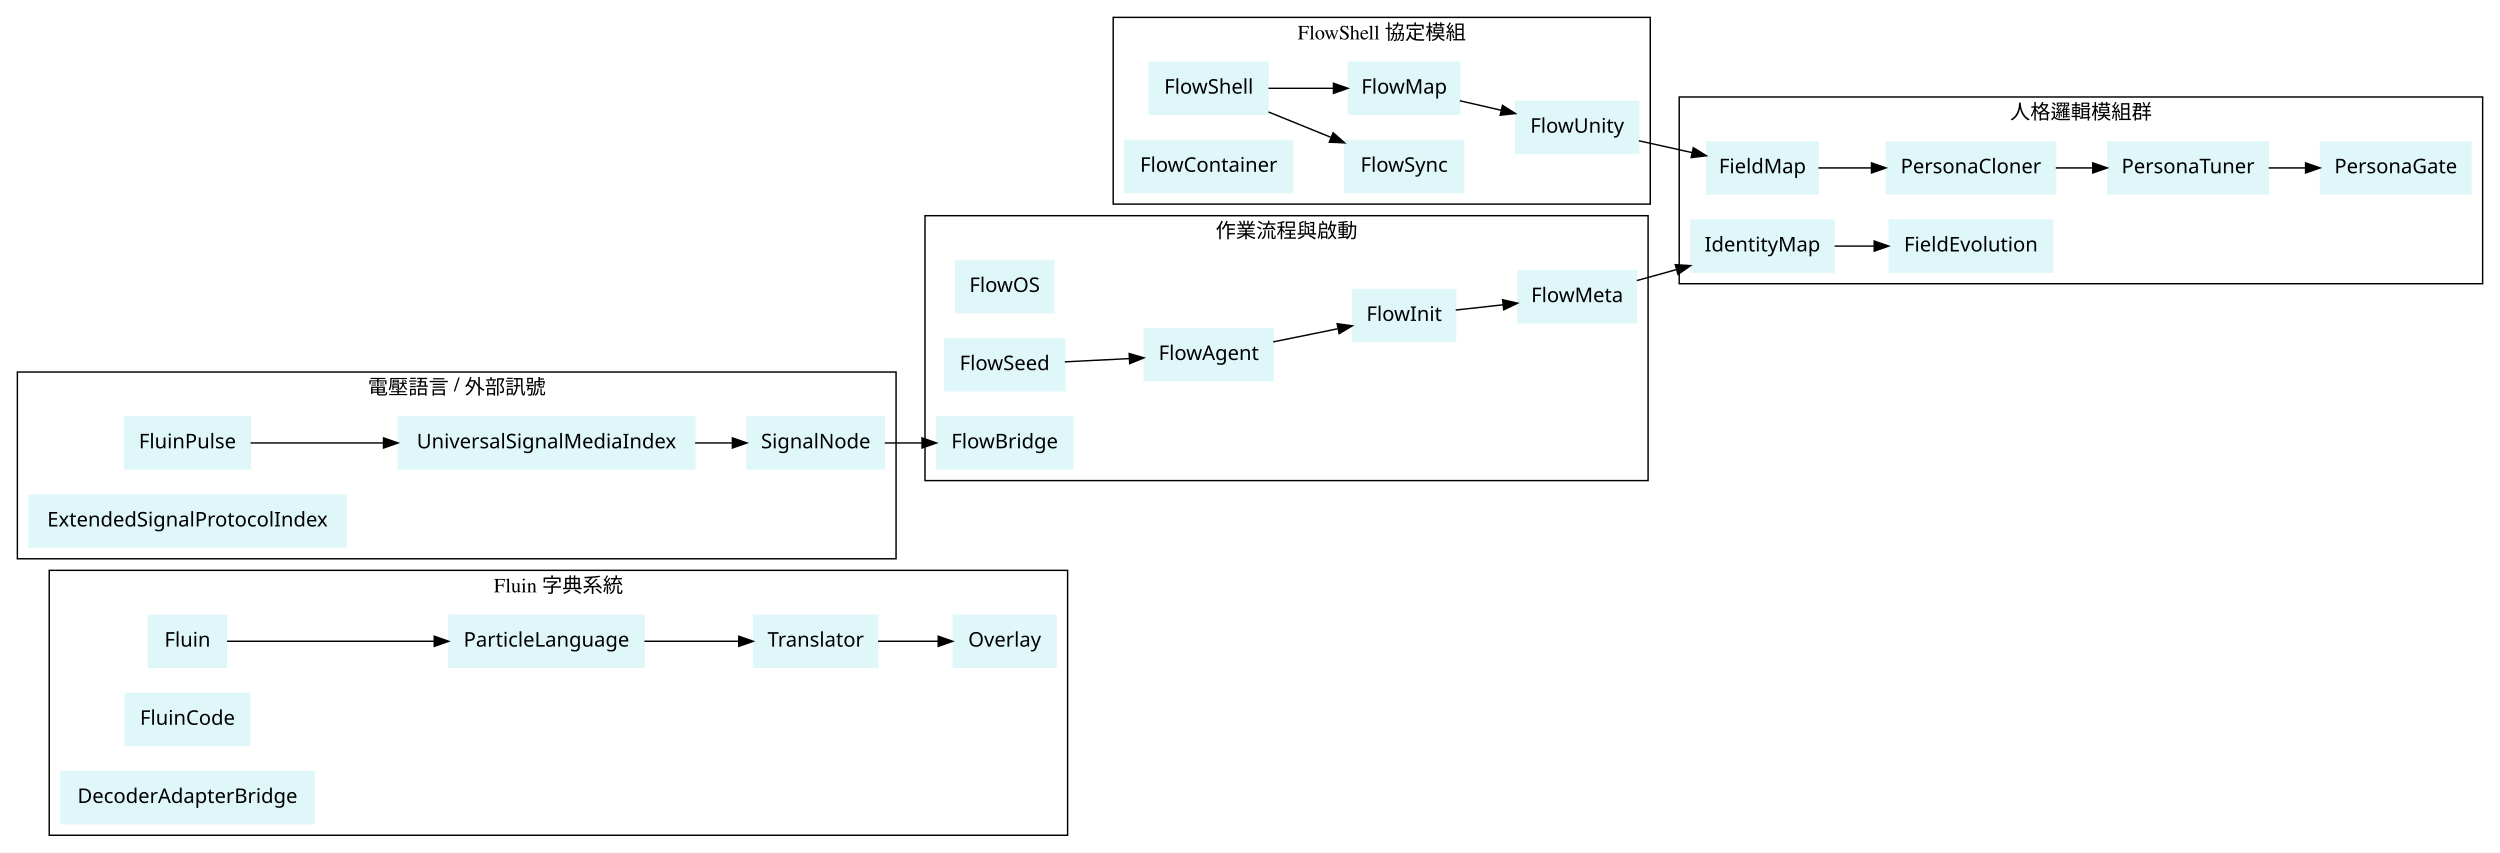
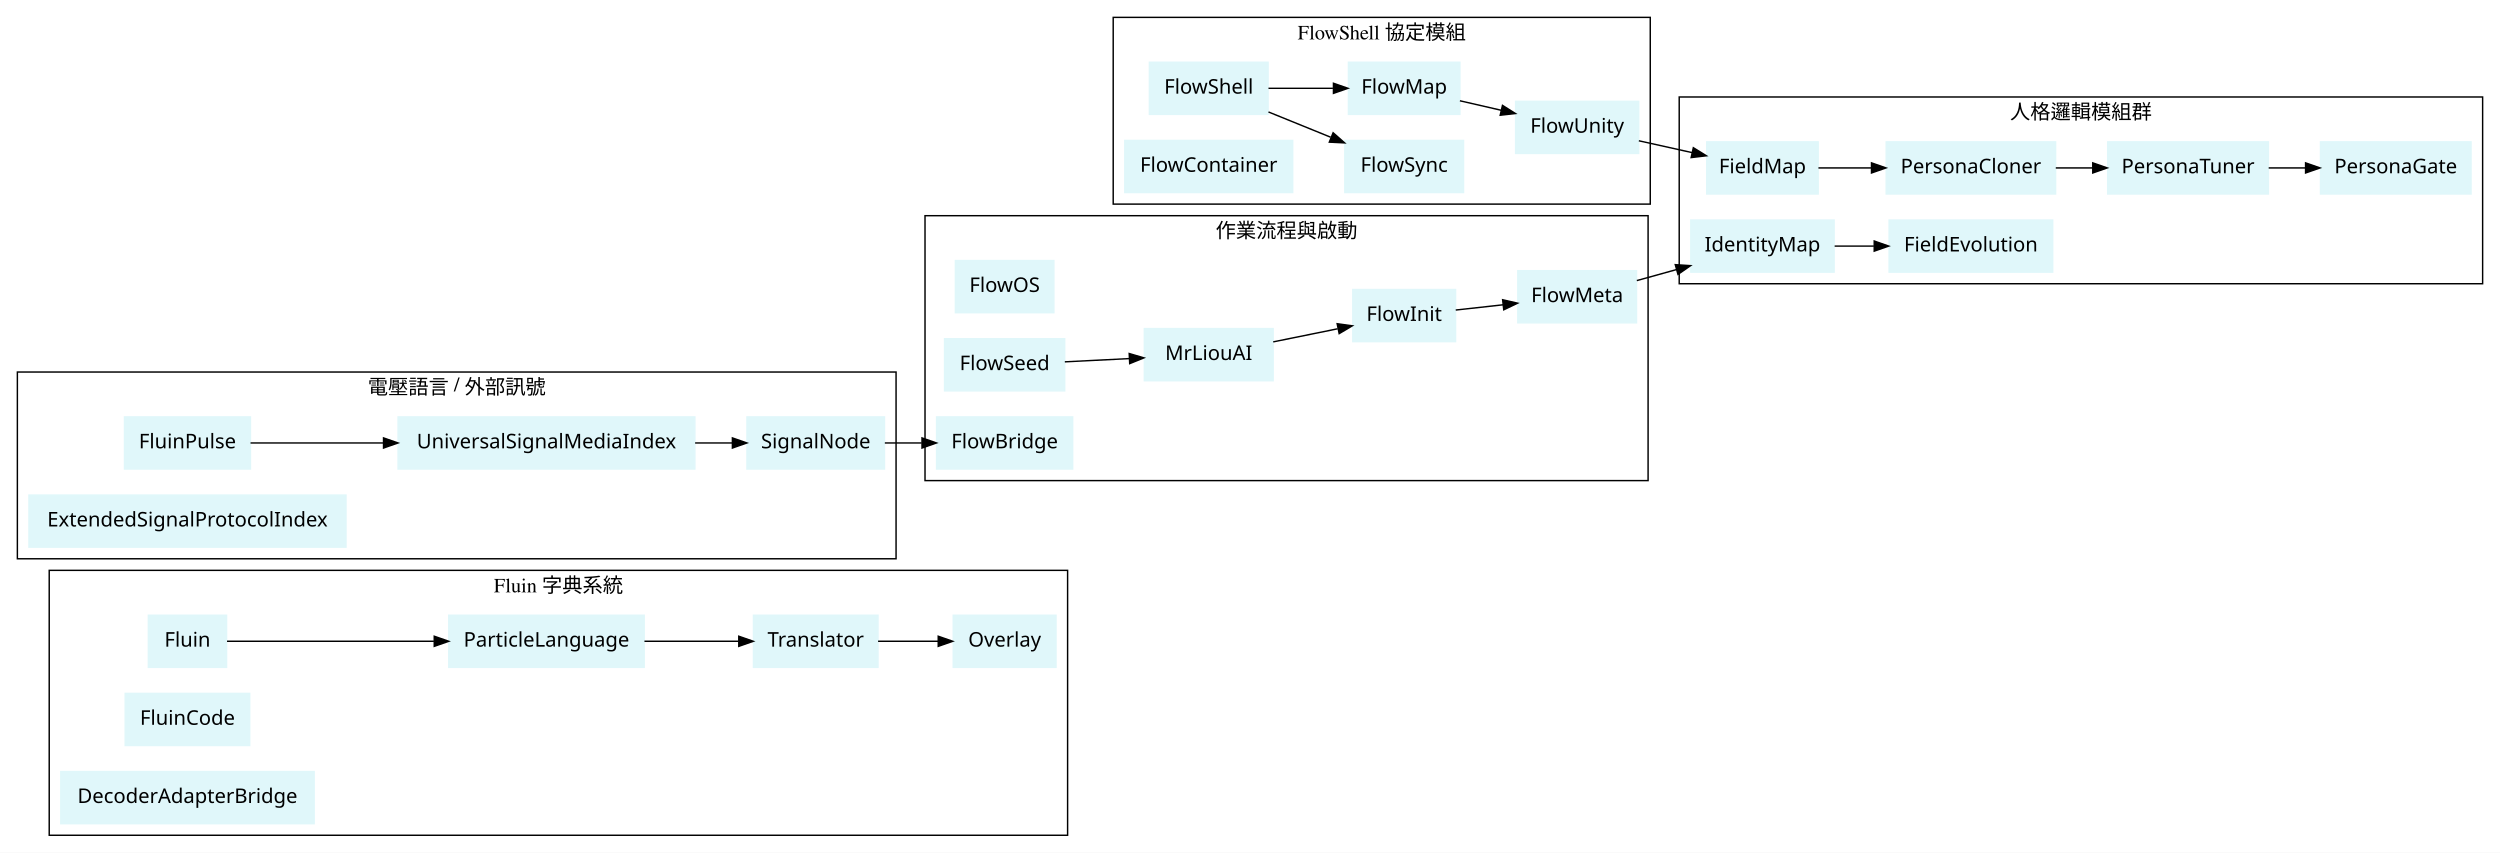
<svg xmlns="http://www.w3.org/2000/svg" width="1727pt" height="589pt" viewBox="0.00 0.00 1727.00 589.00">
  <g id="graph0" class="graph" transform="scale(1 1) rotate(0) translate(4 585)">
    <polygon fill="white" stroke="transparent" points="-4,4 -4,-585 1723,-585 1723,4 -4,4" />
    <g id="clust1" class="cluster">
      <polygon fill="none" stroke="black" points="30,-8 30,-191 733.5,-191 733.5,-8 30,-8" />
      <text text-anchor="middle" x="381.75" y="-175.8" font-family="Times,serif" font-size="14.00">Fluin 字典系統</text>
    </g>
    <g id="clust2" class="cluster">
      <polygon fill="none" stroke="black" points="765,-444 765,-573 1136,-573 1136,-444 765,-444" />
      <text text-anchor="middle" x="950.5" y="-557.8" font-family="Times,serif" font-size="14.00">FlowShell 協定模組</text>
    </g>
    <g id="clust3" class="cluster">
      <polygon fill="none" stroke="black" points="1156,-389 1156,-518 1711,-518 1711,-389 1156,-389" />
      <text text-anchor="middle" x="1433.5" y="-502.8" font-family="Times,serif" font-size="14.00">人格邏輯模組群</text>
    </g>
    <g id="clust4" class="cluster">
      <polygon fill="none" stroke="black" points="635,-253 635,-436 1134.5,-436 1134.5,-253 635,-253" />
      <text text-anchor="middle" x="884.75" y="-420.8" font-family="Times,serif" font-size="14.00">作業流程與啟動</text>
    </g>
    <g id="clust5" class="cluster">
      <polygon fill="none" stroke="black" points="8,-199 8,-328 615,-328 615,-199 8,-199" />
      <text text-anchor="middle" x="311.5" y="-312.8" font-family="Times,serif" font-size="14.00">電壓語言 / 外部訊號</text>
    </g>
    <g id="node1" class="node">
      <polygon fill="#e0f7fa" stroke="#e0f7fa" points="152.5,-160 98.5,-160 98.5,-124 152.5,-124 152.5,-160" />
      <text text-anchor="middle" x="125.5" y="-138.3" font-family="Noto Sans" font-size="14.00">Fluin</text>
    </g>
    <g id="node3" class="node">
      <polygon fill="#e0f7fa" stroke="#e0f7fa" points="441,-160 306,-160 306,-124 441,-124 441,-160" />
      <text text-anchor="middle" x="373.5" y="-138.3" font-family="Noto Sans" font-size="14.00">ParticleLanguage</text>
    </g>
    <g id="edge1" class="edge">
      <path fill="none" stroke="black" d="M152.83,-142C186.67,-142 246.91,-142 295.75,-142" />
      <polygon fill="black" stroke="black" points="295.98,-145.5 305.98,-142 295.98,-138.5 295.98,-145.5" />
    </g>
    <g id="node2" class="node">
      <polygon fill="#e0f7fa" stroke="#e0f7fa" points="168.5,-106 82.5,-106 82.5,-70 168.5,-70 168.5,-106" />
      <text text-anchor="middle" x="125.5" y="-84.3" font-family="Noto Sans" font-size="14.00">FluinCode</text>
    </g>
    <g id="node4" class="node">
      <polygon fill="#e0f7fa" stroke="#e0f7fa" points="602.5,-160 516.5,-160 516.5,-124 602.5,-124 602.5,-160" />
      <text text-anchor="middle" x="559.5" y="-138.3" font-family="Noto Sans" font-size="14.00">Translator</text>
    </g>
    <g id="edge2" class="edge">
      <path fill="none" stroke="black" d="M441.19,-142C462.56,-142 485.9,-142 506.1,-142" />
      <polygon fill="black" stroke="black" points="506.35,-145.5 516.35,-142 506.35,-138.5 506.35,-145.5" />
    </g>
    <g id="node5" class="node">
      <polygon fill="#e0f7fa" stroke="#e0f7fa" points="725.5,-160 654.5,-160 654.5,-124 725.5,-124 725.5,-160" />
      <text text-anchor="middle" x="690" y="-138.3" font-family="Noto Sans" font-size="14.00">Overlay</text>
    </g>
    <g id="edge3" class="edge">
      <path fill="none" stroke="black" d="M602.58,-142C615.87,-142 630.62,-142 644.11,-142" />
      <polygon fill="black" stroke="black" points="644.13,-145.5 654.13,-142 644.13,-138.5 644.13,-145.5" />
    </g>
    <g id="node6" class="node">
      <polygon fill="#e0f7fa" stroke="#e0f7fa" points="213,-52 38,-52 38,-16 213,-16 213,-52" />
      <text text-anchor="middle" x="125.5" y="-30.3" font-family="Noto Sans" font-size="14.00">DecoderAdapterBridge</text>
    </g>
    <g id="node7" class="node">
      <polygon fill="#e0f7fa" stroke="#e0f7fa" points="872,-542 790,-542 790,-506 872,-506 872,-542" />
      <text text-anchor="middle" x="831" y="-520.3" font-family="Noto Sans" font-size="14.00">FlowShell</text>
    </g>
    <g id="node8" class="node">
      <polygon fill="#e0f7fa" stroke="#e0f7fa" points="1007,-488 925,-488 925,-452 1007,-452 1007,-488" />
      <text text-anchor="middle" x="966" y="-466.3" font-family="Noto Sans" font-size="14.00">FlowSync</text>
    </g>
    <g id="edge4" class="edge">
      <path fill="none" stroke="black" d="M872.27,-507.65C885.81,-502.15 901.08,-495.95 915.26,-490.19" />
      <polygon fill="black" stroke="black" points="916.92,-493.3 924.87,-486.29 914.29,-486.81 916.92,-493.3" />
    </g>
    <g id="node9" class="node">
      <polygon fill="#e0f7fa" stroke="#e0f7fa" points="1004.5,-542 927.5,-542 927.5,-506 1004.5,-506 1004.5,-542" />
      <text text-anchor="middle" x="966" y="-520.3" font-family="Noto Sans" font-size="14.00">FlowMap</text>
    </g>
    <g id="edge5" class="edge">
      <path fill="none" stroke="black" d="M872.27,-524C886.29,-524 902.17,-524 916.78,-524" />
      <polygon fill="black" stroke="black" points="917.15,-527.5 927.15,-524 917.15,-520.5 917.15,-527.5" />
    </g>
    <g id="node11" class="node">
      <polygon fill="#e0f7fa" stroke="#e0f7fa" points="1128,-515 1043,-515 1043,-479 1128,-479 1128,-515" />
      <text text-anchor="middle" x="1085.5" y="-493.3" font-family="Noto Sans" font-size="14.00">FlowUnity</text>
    </g>
    <g id="edge6" class="edge">
      <path fill="none" stroke="black" d="M1004.5,-515.38C1013.57,-513.3 1023.43,-511.03 1033.02,-508.83" />
      <polygon fill="black" stroke="black" points="1033.91,-512.22 1042.87,-506.57 1032.34,-505.39 1033.91,-512.22" />
    </g>
    <g id="node10" class="node">
      <polygon fill="#e0f7fa" stroke="#e0f7fa" points="889,-488 773,-488 773,-452 889,-452 889,-488" />
      <text text-anchor="middle" x="831" y="-466.3" font-family="Noto Sans" font-size="14.00">FlowContainer</text>
    </g>
    <g id="node13" class="node">
      <polygon fill="#e0f7fa" stroke="#e0f7fa" points="1252,-487 1175,-487 1175,-451 1252,-451 1252,-487" />
      <text text-anchor="middle" x="1213.5" y="-465.3" font-family="Noto Sans" font-size="14.00">FieldMap</text>
    </g>
    <g id="edge7" class="edge">
      <path fill="none" stroke="black" d="M1128.11,-487.75C1139.87,-485.14 1152.76,-482.28 1164.84,-479.59" />
      <polygon fill="black" stroke="black" points="1165.76,-482.97 1174.76,-477.39 1164.24,-476.14 1165.76,-482.97" />
    </g>
    <g id="node12" class="node">
      <polygon fill="#e0f7fa" stroke="#e0f7fa" points="1263,-433 1164,-433 1164,-397 1263,-397 1263,-433" />
      <text text-anchor="middle" x="1213.5" y="-411.3" font-family="Noto Sans" font-size="14.00">IdentityMap</text>
    </g>
    <g id="node14" class="node">
      <polygon fill="#e0f7fa" stroke="#e0f7fa" points="1414,-433 1301,-433 1301,-397 1414,-397 1414,-433" />
      <text text-anchor="middle" x="1357.5" y="-411.3" font-family="Noto Sans" font-size="14.00">FieldEvolution</text>
    </g>
    <g id="edge15" class="edge">
      <path fill="none" stroke="black" d="M1263.37,-415C1272.11,-415 1281.35,-415 1290.48,-415" />
      <polygon fill="black" stroke="black" points="1290.71,-418.5 1300.71,-415 1290.71,-411.5 1290.71,-418.5" />
    </g>
    <g id="node16" class="node">
      <polygon fill="#e0f7fa" stroke="#e0f7fa" points="1416,-487 1299,-487 1299,-451 1416,-451 1416,-487" />
      <text text-anchor="middle" x="1357.5" y="-465.3" font-family="Noto Sans" font-size="14.00">PersonaCloner</text>
    </g>
    <g id="edge8" class="edge">
      <path fill="none" stroke="black" d="M1252.18,-469C1263.46,-469 1276.19,-469 1288.79,-469" />
      <polygon fill="black" stroke="black" points="1288.83,-472.5 1298.83,-469 1288.83,-465.5 1288.83,-472.5" />
    </g>
    <g id="node15" class="node">
      <polygon fill="#e0f7fa" stroke="#e0f7fa" points="1563,-487 1452,-487 1452,-451 1563,-451 1563,-487" />
      <text text-anchor="middle" x="1507.5" y="-465.3" font-family="Noto Sans" font-size="14.00">PersonaTuner</text>
    </g>
    <g id="node17" class="node">
      <polygon fill="#e0f7fa" stroke="#e0f7fa" points="1703,-487 1599,-487 1599,-451 1703,-451 1703,-487" />
      <text text-anchor="middle" x="1651" y="-465.3" font-family="Noto Sans" font-size="14.00">PersonaGate</text>
    </g>
    <g id="edge10" class="edge">
      <path fill="none" stroke="black" d="M1563.21,-469C1571.5,-469 1580.1,-469 1588.53,-469" />
      <polygon fill="black" stroke="black" points="1588.69,-472.5 1598.69,-469 1588.69,-465.5 1588.69,-472.5" />
    </g>
    <g id="edge9" class="edge">
      <path fill="none" stroke="black" d="M1416.14,-469C1424.45,-469 1433.05,-469 1441.49,-469" />
      <polygon fill="black" stroke="black" points="1441.68,-472.5 1451.68,-469 1441.68,-465.5 1441.68,-472.5" />
    </g>
    <g id="node18" class="node">
      <polygon fill="#e0f7fa" stroke="#e0f7fa" points="724,-405 656,-405 656,-369 724,-369 724,-405" />
      <text text-anchor="middle" x="690" y="-383.3" font-family="Noto Sans" font-size="14.00">FlowOS</text>
    </g>
    <g id="node19" class="node">
      <polygon fill="#e0f7fa" stroke="#e0f7fa" points="875.5,-358 786.5,-358 786.5,-322 875.5,-322 875.5,-358" />
-       <text text-anchor="middle" x="831" y="-336.3" font-family="Noto Sans" font-size="14.00">FlowAgent</text>
+       <text text-anchor="middle" x="831" y="-336.3" font-family="Noto Sans" font-size="14.00">MrLiouAI</text>
    </g>
    <g id="node22" class="node">
      <polygon fill="#e0f7fa" stroke="#e0f7fa" points="1001.5,-385 930.5,-385 930.5,-349 1001.5,-349 1001.5,-385" />
      <text text-anchor="middle" x="966" y="-363.3" font-family="Noto Sans" font-size="14.00">FlowInit</text>
    </g>
    <g id="edge12" class="edge">
      <path fill="none" stroke="black" d="M875.55,-348.84C889.81,-351.74 905.69,-354.96 920.05,-357.88" />
      <polygon fill="black" stroke="black" points="919.71,-361.38 930.2,-359.94 921.1,-354.52 919.71,-361.38" />
    </g>
    <g id="node20" class="node">
      <polygon fill="#e0f7fa" stroke="#e0f7fa" points="731.5,-351 648.5,-351 648.5,-315 731.5,-315 731.5,-351" />
      <text text-anchor="middle" x="690" y="-329.3" font-family="Noto Sans" font-size="14.00">FlowSeed</text>
    </g>
    <g id="edge11" class="edge">
      <path fill="none" stroke="black" d="M731.58,-335.04C745.51,-335.75 761.33,-336.54 776.15,-337.29" />
      <polygon fill="black" stroke="black" points="776.05,-340.79 786.21,-337.79 776.4,-333.8 776.05,-340.79" />
    </g>
    <g id="node21" class="node">
      <polygon fill="#e0f7fa" stroke="#e0f7fa" points="737,-297 643,-297 643,-261 737,-261 737,-297" />
      <text text-anchor="middle" x="690" y="-275.3" font-family="Noto Sans" font-size="14.00">FlowBridge</text>
    </g>
    <g id="node23" class="node">
      <polygon fill="#e0f7fa" stroke="#e0f7fa" points="1126.5,-398 1044.5,-398 1044.5,-362 1126.5,-362 1126.5,-398" />
      <text text-anchor="middle" x="1085.5" y="-376.3" font-family="Noto Sans" font-size="14.00">FlowMeta</text>
    </g>
    <g id="edge13" class="edge">
      <path fill="none" stroke="black" d="M1001.62,-370.83C1011.88,-371.97 1023.33,-373.23 1034.37,-374.45" />
      <polygon fill="black" stroke="black" points="1034.02,-377.94 1044.34,-375.56 1034.79,-370.98 1034.02,-377.94" />
    </g>
    <g id="edge14" class="edge">
      <path fill="none" stroke="black" d="M1126.71,-391.17C1135.39,-393.58 1144.73,-396.17 1153.94,-398.73" />
      <polygon fill="black" stroke="black" points="1153.28,-402.18 1163.85,-401.49 1155.15,-395.44 1153.28,-402.18" />
    </g>
    <g id="node24" class="node">
      <polygon fill="#e0f7fa" stroke="#e0f7fa" points="169,-297 82,-297 82,-261 169,-261 169,-297" />
      <text text-anchor="middle" x="125.5" y="-275.3" font-family="Noto Sans" font-size="14.00">FluinPulse</text>
    </g>
    <g id="node25" class="node">
      <polygon fill="#e0f7fa" stroke="#e0f7fa" points="476,-297 271,-297 271,-261 476,-261 476,-297" />
      <text text-anchor="middle" x="373.5" y="-275.3" font-family="Noto Sans" font-size="14.00">UniversalSignalMediaIndex</text>
    </g>
    <g id="edge16" class="edge">
      <path fill="none" stroke="black" d="M169.07,-279C194.55,-279 228.24,-279 260.86,-279" />
      <polygon fill="black" stroke="black" points="260.94,-282.5 270.94,-279 260.94,-275.5 260.94,-282.5" />
    </g>
    <g id="node26" class="node">
      <polygon fill="#e0f7fa" stroke="#e0f7fa" points="607,-297 512,-297 512,-261 607,-261 607,-297" />
      <text text-anchor="middle" x="559.5" y="-275.3" font-family="Noto Sans" font-size="14.00">SignalNode</text>
    </g>
    <g id="edge17" class="edge">
      <path fill="none" stroke="black" d="M476.19,-279C484.95,-279 493.6,-279 501.81,-279" />
      <polygon fill="black" stroke="black" points="501.94,-282.5 511.94,-279 501.94,-275.5 501.94,-282.5" />
    </g>
    <g id="edge18" class="edge">
      <path fill="none" stroke="black" d="M607.25,-279C615.52,-279 624.2,-279 632.7,-279" />
      <polygon fill="black" stroke="black" points="632.92,-282.5 642.92,-279 632.92,-275.5 632.92,-282.5" />
    </g>
    <g id="node27" class="node">
      <polygon fill="#e0f7fa" stroke="#e0f7fa" points="235,-243 16,-243 16,-207 235,-207 235,-243" />
      <text text-anchor="middle" x="125.5" y="-221.3" font-family="Noto Sans" font-size="14.00">ExtendedSignalProtocolIndex</text>
    </g>
  </g>
</svg>
